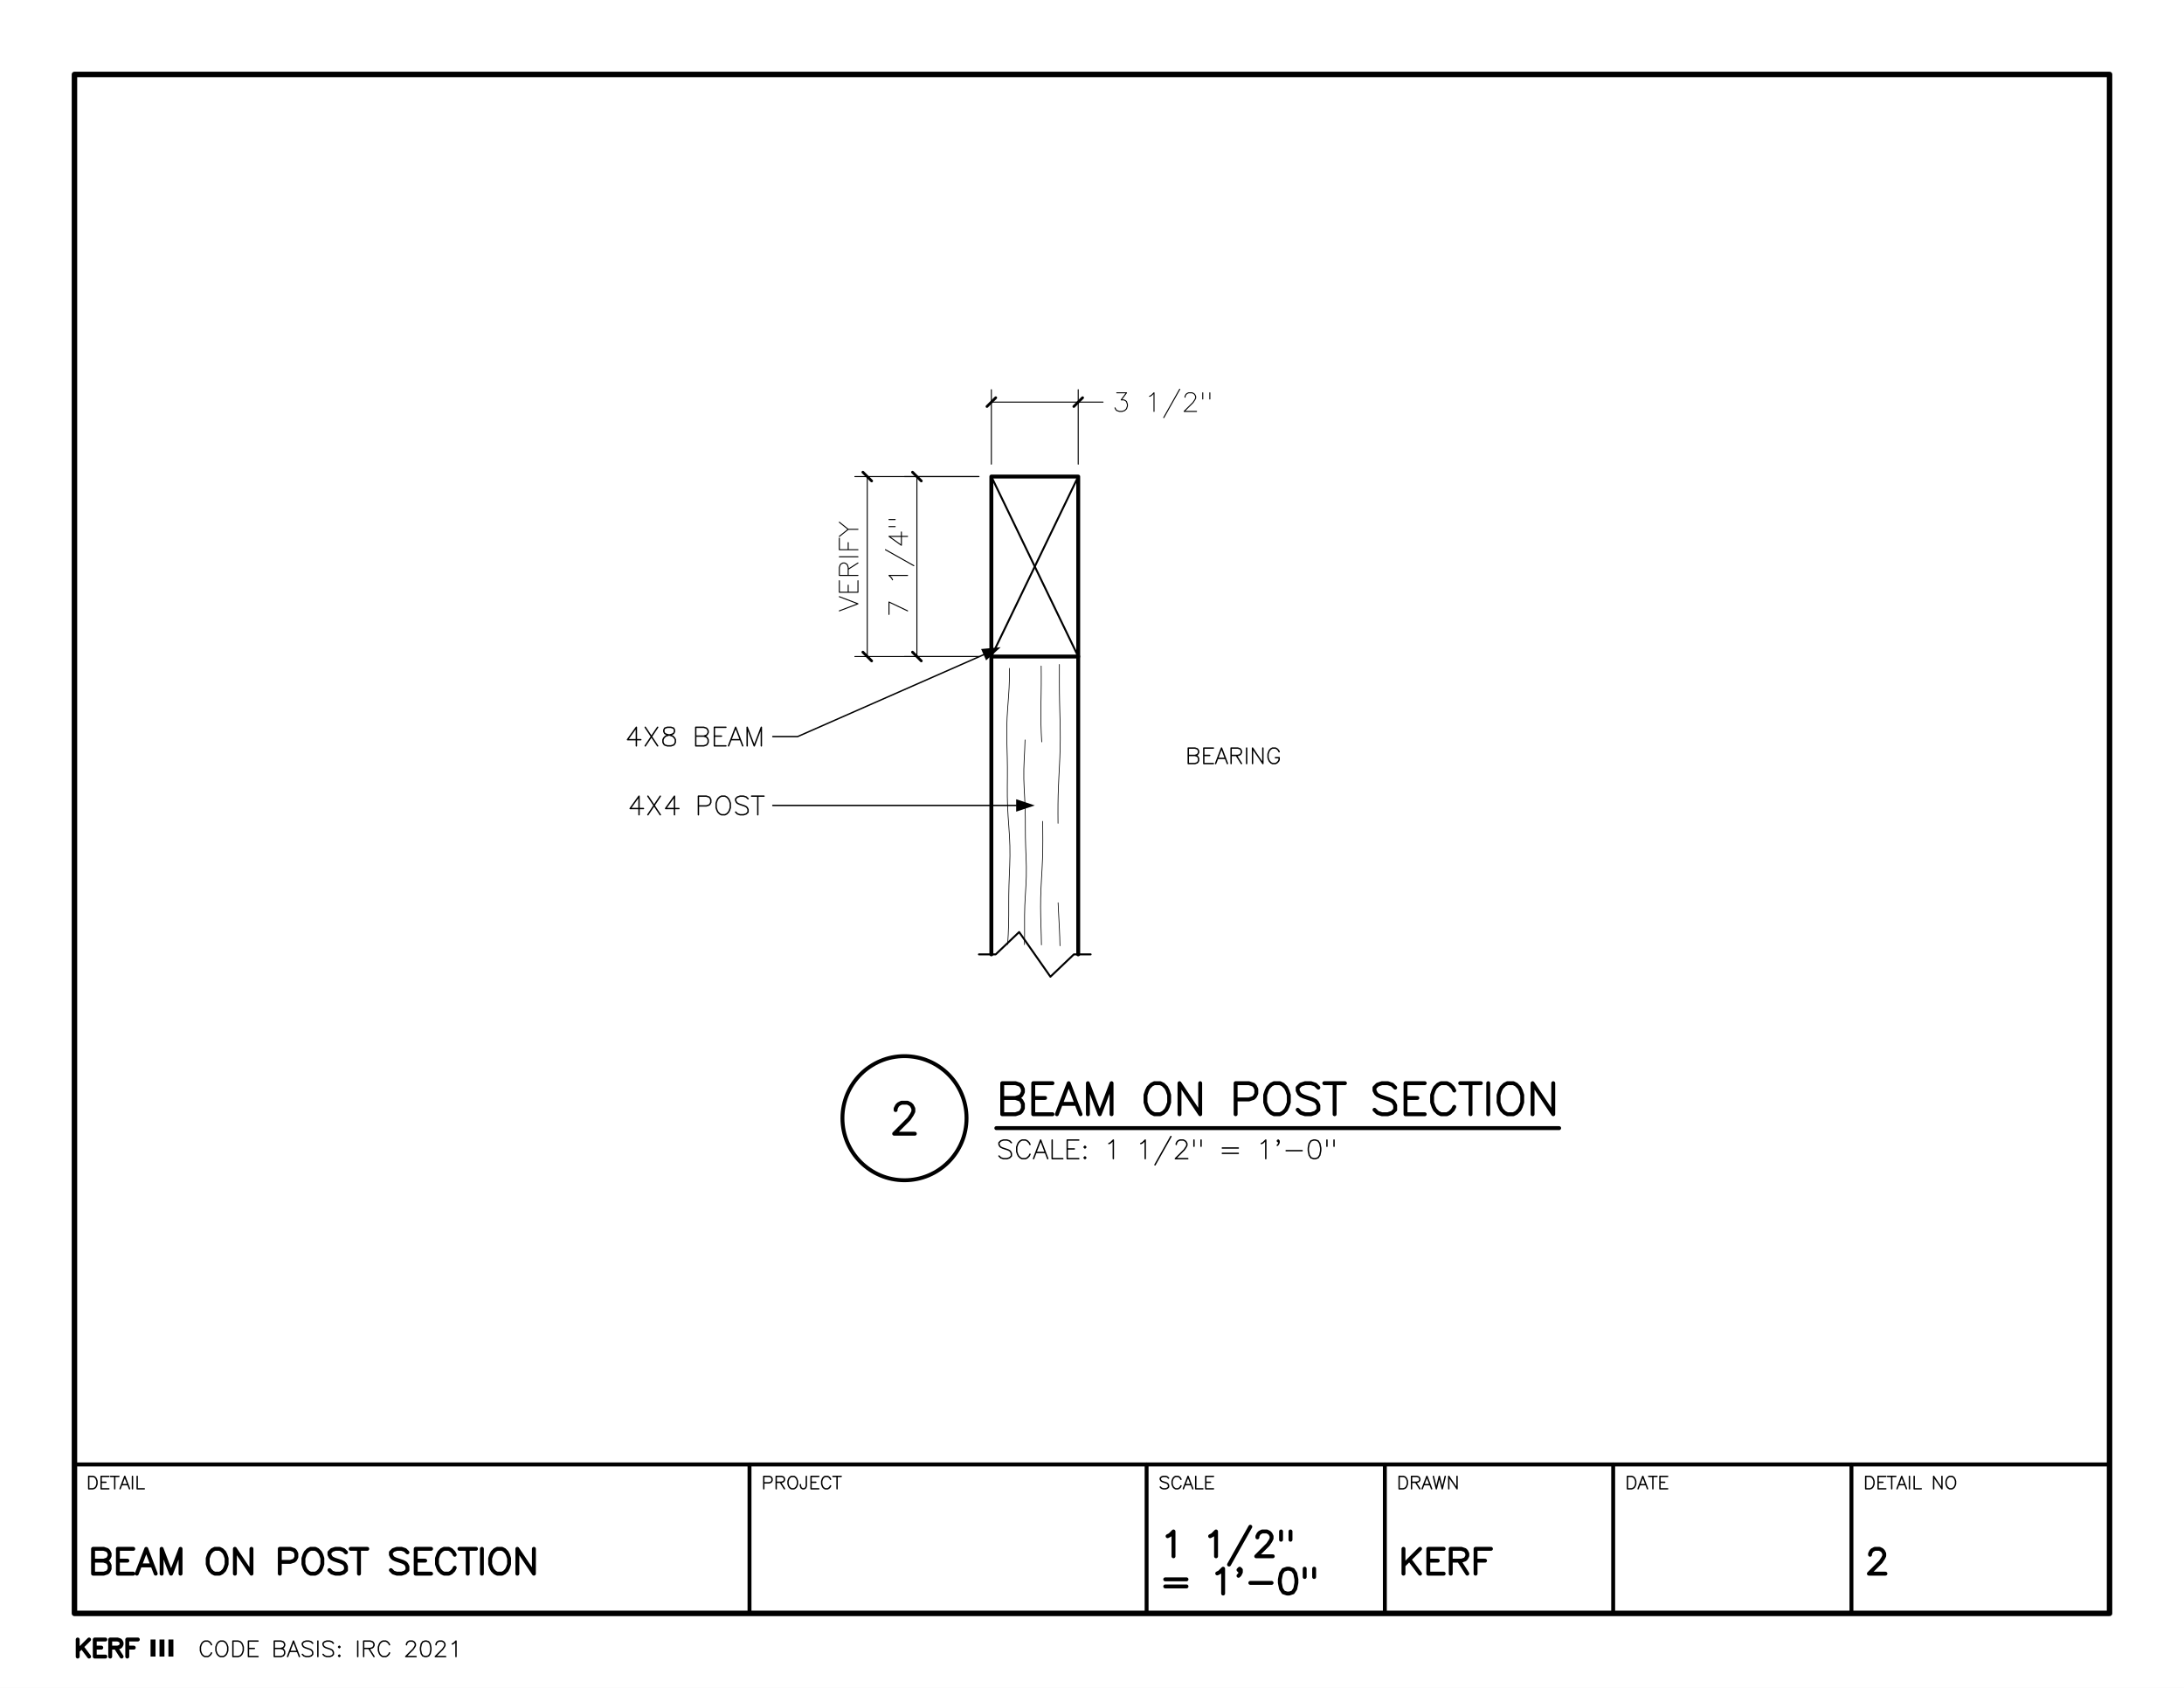
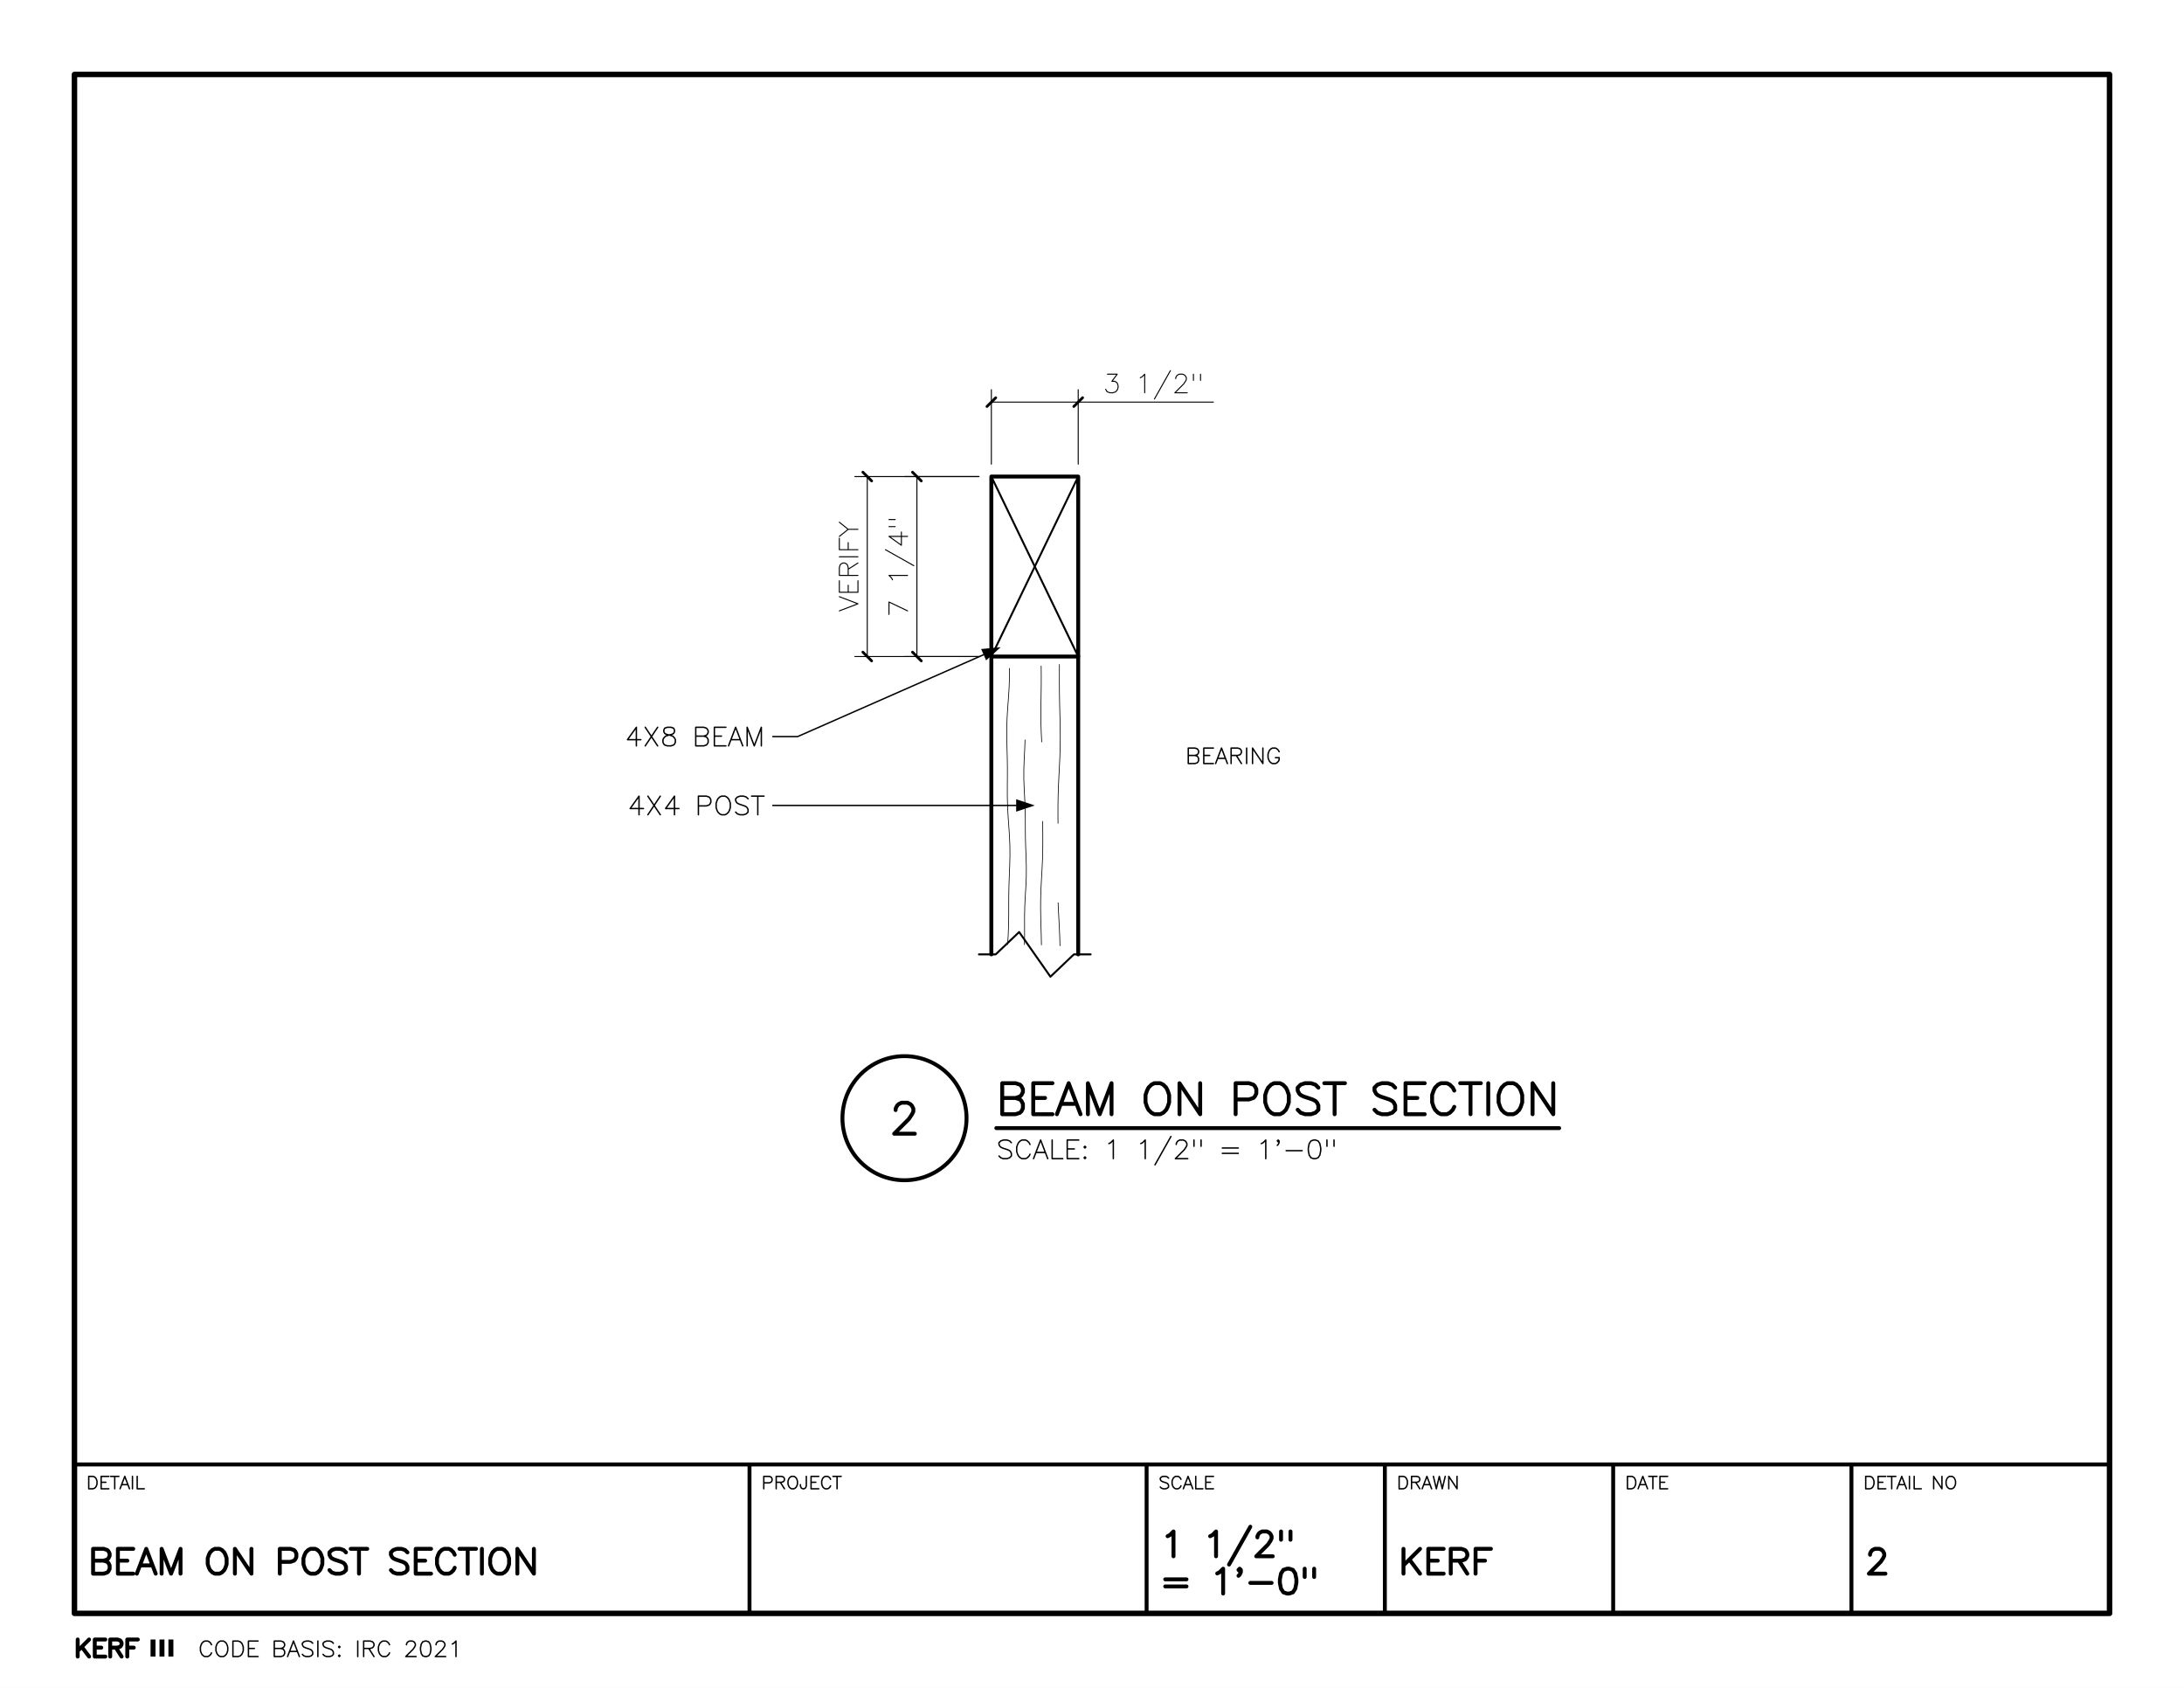
<svg xmlns="http://www.w3.org/2000/svg" width="11in" height="8.5in" viewBox="0 0 1056 816">
  <rect width="100%" height="100%" fill="#fff" />
  <g id="S-DETL-PATT">
    <g data-src="post">
      <path d="M512.517 457.24L512.407 453.08M512.407 453.08L512.233 448.92M512.233 448.92L512.019 444.76M512.019 444.76L511.799 440.6M511.799 440.6L511.607 436.44M511.573 398.04L511.542 393.522M511.542 393.522L511.552 389.005M511.552 389.005L511.63 384.487M511.63 384.487L511.782 379.969M511.782 379.969L511.993 375.452M511.993 375.452L512.228 370.934M512.228 370.934L512.442 366.416M512.442 366.416L512.593 361.899M512.593 361.899L512.658 357.381M512.658 357.381L512.635 352.864M512.635 352.864L512.548 348.346M512.548 348.346L512.432 343.828M512.432 343.828L512.326 339.311M512.326 339.311L512.257 334.793M512.257 334.793L512.231 330.275M512.231 330.275L512.236 325.758M512.236 325.758L512.239 321.24M503.553 456.806L503.46 452.211M503.46 452.211L503.325 447.617M503.325 447.617L503.199 443.023M503.199 443.023L503.138 438.429M503.138 438.429L503.187 433.834M503.187 433.834L503.35 429.24M503.35 429.24L503.593 424.646M503.593 424.646L503.853 420.051M503.853 420.051L504.064 415.457M504.064 415.457L504.186 410.863M504.186 410.863L504.216 406.269M504.216 406.269L504.19 401.674M504.19 401.674L504.158 397.08M503.685 358.68L503.451 354.093M503.451 354.093L503.308 349.507M503.308 349.507L503.271 344.92M503.271 344.92L503.316 340.333M503.316 340.333L503.394 335.747M503.394 335.747L503.452 331.16M503.452 331.16L503.459 326.573M503.459 326.573L503.423 321.987M495.343 456.687L495.404 451.975M495.404 451.975L495.394 447.262M495.394 447.262L495.396 442.549M495.396 442.549L495.507 437.836M495.507 437.836L495.749 433.124M495.749 433.124L496.036 428.411M496.036 428.411L496.233 423.698M496.233 423.698L496.252 418.985M496.252 418.985L496.114 414.273M496.114 414.273L495.928 409.56M495.928 409.56L495.806 404.847M495.806 404.847L495.773 400.135M495.773 400.135L495.76 395.422M495.76 395.422L495.668 390.709M495.668 390.709L495.461 385.996M495.461 385.996L495.207 381.284M495.207 381.284L495.036 376.571M495.036 376.571L495.044 371.858M495.044 371.858L495.22 367.145M495.22 367.145L495.457 362.433M495.457 362.433L495.631 357.72M487.211 456.632L487.49 451.864M487.49 451.864L487.667 447.096M487.667 447.096L487.732 442.328M487.732 442.328L487.735 437.56M487.735 437.56L487.754 432.792M487.754 432.792L487.849 428.024M487.849 428.024L488.022 423.256M488.022 423.256L488.212 418.488M488.212 418.488L488.328 413.72M488.328 413.72L488.293 408.952M488.293 408.952L488.089 404.184M488.089 404.184L487.77 399.416M487.77 399.416L487.434 394.648M487.434 394.648L487.18 389.88M487.18 389.88L487.059 385.112M487.059 385.112L487.052 380.344M487.052 380.344L487.09 375.576M487.09 375.576L487.094 370.808M487.094 370.808L487.021 366.04M487.021 366.04L486.895 361.272M486.895 361.272L486.788 356.504M486.788 356.504L486.787 351.736M486.787 351.736L486.944 346.968M486.944 346.968L487.241 342.2M487.241 342.2L487.598 337.432M487.598 337.432L487.909 332.664M487.909 332.664L488.092 327.896M488.092 327.896L488.125 323.128" fill="none" stroke="#000" stroke-linecap="round" stroke-linejoin="round" stroke-width="0.34" />
    </g>
  </g>
  <g id="S-DETL-BYND">
    <g data-src="beam">
      <path d="M479.336 317.4L521.336 230.4" fill="none" stroke="#000" stroke-linecap="round" stroke-linejoin="round" stroke-width="0.945" />
      <path d="M521.336 317.4L479.336 230.4" fill="none" stroke="#000" stroke-linecap="round" stroke-linejoin="round" stroke-width="0.945" />
    </g>
  </g>
  <g id="S-DETL-CUT">
    <g data-src="post">
      <path d="M521.336 461.4L521.336 317.4L479.336 317.4L479.336 461.4" fill="none" stroke="#000" stroke-linecap="round" stroke-linejoin="round" stroke-width="1.89" />
    </g>
    <g data-src="beam">
      <path d="M521.336 317.4L521.336 230.4L479.336 230.4L479.336 317.4" fill="none" stroke="#000" stroke-linecap="round" stroke-linejoin="round" stroke-width="1.89" />
    </g>
    <g data-src="d_beam">
      <path d="M445.457 319.521L441.214 315.279" fill="none" stroke="#000" stroke-linecap="round" stroke-linejoin="round" stroke-width="1.323" />
      <path d="M445.457 232.521L441.214 228.279" fill="none" stroke="#000" stroke-linecap="round" stroke-linejoin="round" stroke-width="1.323" />
    </g>
    <g data-src="d_beam2">
      <path d="M421.457 319.521L417.214 315.279" fill="none" stroke="#000" stroke-linecap="round" stroke-linejoin="round" stroke-width="1.323" />
      <path d="M421.457 232.521L417.214 228.279" fill="none" stroke="#000" stroke-linecap="round" stroke-linejoin="round" stroke-width="1.323" />
    </g>
    <g data-src="d_pin">
      <path d="M477.214 196.521L481.457 192.279" fill="none" stroke="#000" stroke-linecap="round" stroke-linejoin="round" stroke-width="1.323" />
      <path d="M519.214 196.521L523.457 192.279" fill="none" stroke="#000" stroke-linecap="round" stroke-linejoin="round" stroke-width="1.323" />
    </g>
  </g>
  <g id="S-DETL-BRKL">
    <g data-src="crop">
      <path d="M473.336 461.4L481.436 461.4L492.776 450.6L507.896 472.2L519.236 461.4L527.336 461.4" fill="none" stroke="#000" stroke-linecap="round" stroke-linejoin="round" stroke-width="0.945" />
    </g>
  </g>
  <g id="S-ANNO-NOTE">
    <g data-src="n_beam">
      <path d="M307.693 351.6L303.407 357.6L309.836 357.6M307.693 351.6L307.693 360.6M311.979 351.6L317.979 360.6M317.979 351.6L311.979 360.6M322.693 351.6L321.407 352.029L320.979 352.886L320.979 353.743L321.407 354.6L322.264 355.029L323.979 355.457L325.264 355.886L326.121 356.743L326.55 357.6L326.55 358.886L326.121 359.743L325.693 360.171L324.407 360.6L322.693 360.6L321.407 360.171L320.979 359.743L320.55 358.886L320.55 357.6L320.979 356.743L321.836 355.886L323.121 355.457L324.836 355.029L325.693 354.6L326.121 353.743L326.121 352.886L325.693 352.029L324.407 351.6L322.693 351.6M336.407 351.6L336.407 360.6M336.407 351.6L340.264 351.6L341.55 352.029L341.979 352.457L342.407 353.314L342.407 354.171L341.979 355.029L341.55 355.457L340.264 355.886M336.407 355.886L340.264 355.886L341.55 356.314L341.979 356.743L342.407 357.6L342.407 358.886L341.979 359.743L341.55 360.171L340.264 360.6L336.407 360.6M345.407 351.6L345.407 360.6M345.407 351.6L350.979 351.6M345.407 355.886L348.836 355.886M345.407 360.6L350.979 360.6M355.693 351.6L352.264 360.6M355.693 351.6L359.121 360.6M353.55 357.6L357.836 357.6M361.264 351.6L361.264 360.6M361.264 351.6L364.693 360.6M368.121 351.6L364.693 360.6M368.121 351.6L368.121 360.6" fill="none" stroke="#000" stroke-linecap="round" stroke-linejoin="round" stroke-width="0.68" />
      <path d="M373.676 356.1L385.676 356.1L475.598 316.525" fill="none" stroke="#000" stroke-linecap="round" stroke-linejoin="round" stroke-width="0.68" />
      <path d="M483.836 312.9L474.39 313.779L476.807 319.271L483.836 312.9Z" fill="#000" fill-rule="evenodd" stroke="none" />
    </g>
    <g data-src="n_post2">
      <path d="M308.979 384.9L304.693 390.9L311.121 390.9M308.979 384.9L308.979 393.9M313.264 384.9L319.264 393.9M319.264 384.9L313.264 393.9M326.121 384.9L321.836 390.9L328.264 390.9M326.121 384.9L326.121 393.9M337.693 384.9L337.693 393.9M337.693 384.9L341.55 384.9L342.836 385.329L343.264 385.757L343.693 386.614L343.693 387.9L343.264 388.757L342.836 389.186L341.55 389.614L337.693 389.614M348.836 384.9L347.979 385.329L347.121 386.186L346.693 387.043L346.264 388.329L346.264 390.471L346.693 391.757L347.121 392.614L347.979 393.471L348.836 393.9L350.55 393.9L351.407 393.471L352.264 392.614L352.693 391.757L353.121 390.471L353.121 388.329L352.693 387.043L352.264 386.186L351.407 385.329L350.55 384.9L348.836 384.9M361.693 386.186L360.836 385.329L359.55 384.9L357.836 384.9L356.55 385.329L355.693 386.186L355.693 387.043L356.121 387.9L356.55 388.329L357.407 388.757L359.979 389.614L360.836 390.043L361.264 390.471L361.693 391.329L361.693 392.614L360.836 393.471L359.55 393.9L357.836 393.9L356.55 393.471L355.693 392.614M366.407 384.9L366.407 393.9M363.407 384.9L369.407 384.9" fill="none" stroke="#000" stroke-linecap="round" stroke-linejoin="round" stroke-width="0.68" />
      <path d="M373.676 389.4L385.676 389.4L491.336 389.4" fill="none" stroke="#000" stroke-linecap="round" stroke-linejoin="round" stroke-width="0.68" />
      <path d="M500.336 389.4L491.336 386.4L491.336 392.4L500.336 389.4Z" fill="#000" fill-rule="evenodd" stroke="none" />
    </g>
    <g data-src="l_brg">
      <path d="M574.55 361.65L574.55 369.15M574.55 361.65L577.764 361.65L578.836 362.007L579.193 362.364L579.55 363.079L579.55 363.793L579.193 364.507L578.836 364.864L577.764 365.221M574.55 365.221L577.764 365.221L578.836 365.579L579.193 365.936L579.55 366.65L579.55 367.721L579.193 368.436L578.836 368.793L577.764 369.15L574.55 369.15M582.05 361.65L582.05 369.15M582.05 361.65L586.693 361.65M582.05 365.221L584.907 365.221M582.05 369.15L586.693 369.15M590.621 361.65L587.764 369.15M590.621 361.65L593.479 369.15M588.836 366.65L592.407 366.65M595.264 361.65L595.264 369.15M595.264 361.65L598.479 361.65L599.55 362.007L599.907 362.364L600.264 363.079L600.264 363.793L599.907 364.507L599.55 364.864L598.479 365.221L595.264 365.221M597.764 365.221L600.264 369.15M602.764 361.65L602.764 369.15M605.621 361.65L605.621 369.15M605.621 361.65L610.621 369.15M610.621 361.65L610.621 369.15M618.479 363.436L618.121 362.721L617.407 362.007L616.693 361.65L615.264 361.65L614.55 362.007L613.836 362.721L613.479 363.436L613.121 364.507L613.121 366.293L613.479 367.364L613.836 368.079L614.55 368.793L615.264 369.15L616.693 369.15L617.407 368.793L618.121 368.079L618.479 367.364L618.479 366.293M616.693 366.293L618.479 366.293" fill="none" stroke="#000" stroke-linecap="round" stroke-linejoin="round" stroke-width="0.68" />
    </g>
  </g>
  <g id="S-ANNO-DIMS">
    <g data-src="d_beam">
      <path d="M473.336 317.4L437.336 317.4" fill="none" stroke="#000" stroke-linecap="round" stroke-linejoin="round" stroke-width="0.491" />
      <path d="M473.336 230.4L437.336 230.4" fill="none" stroke="#000" stroke-linecap="round" stroke-linejoin="round" stroke-width="0.491" />
      <path d="M443.336 317.4L443.336 230.4" fill="none" stroke="#000" stroke-linecap="round" stroke-linejoin="round" stroke-width="0.491" />
      <path d="M429.836 291.043L438.836 295.329M429.836 297.043L429.836 291.043M431.55 280.329L431.121 279.471L429.836 278.186L438.836 278.186M428.121 265.757L441.836 273.471M429.836 259.329L435.836 263.614L435.836 257.186M429.836 259.329L438.836 259.329M429.836 254.614L432.836 254.614M429.836 251.186L432.836 251.186" fill="none" stroke="#000" stroke-linecap="round" stroke-linejoin="round" stroke-width="0.491" />
    </g>
    <g data-src="d_beam2">
      <path d="M473.336 317.4L413.336 317.4" fill="none" stroke="#000" stroke-linecap="round" stroke-linejoin="round" stroke-width="0.491" />
      <path d="M473.336 230.4L413.336 230.4" fill="none" stroke="#000" stroke-linecap="round" stroke-linejoin="round" stroke-width="0.491" />
      <path d="M419.336 317.4L419.336 230.4" fill="none" stroke="#000" stroke-linecap="round" stroke-linejoin="round" stroke-width="0.491" />
      <path d="M405.836 295.329L414.836 291.9M405.836 288.471L414.836 291.9M405.836 286.329L414.836 286.329M405.836 286.329L405.836 280.757M410.121 286.329L410.121 282.9M414.836 286.329L414.836 280.757M405.836 278.186L414.836 278.186M405.836 278.186L405.836 274.329L406.264 273.043L406.693 272.614L407.55 272.186L408.407 272.186L409.264 272.614L409.693 273.043L410.121 274.329L410.121 278.186M410.121 275.186L414.836 272.186M405.836 269.186L414.836 269.186M405.836 265.757L414.836 265.757M405.836 265.757L405.836 260.186M410.121 265.757L410.121 262.329M405.836 259.329L410.121 255.9L414.836 255.9M405.836 252.471L410.121 255.9" fill="none" stroke="#000" stroke-linecap="round" stroke-linejoin="round" stroke-width="0.491" />
    </g>
    <g data-src="d_pin">
      <path d="M479.336 224.4L479.336 188.4" fill="none" stroke="#000" stroke-linecap="round" stroke-linejoin="round" stroke-width="0.491" />
      <path d="M521.336 224.4L521.336 188.4" fill="none" stroke="#000" stroke-linecap="round" stroke-linejoin="round" stroke-width="0.491" />
      <path d="M479.336 194.4L521.336 194.4" fill="none" stroke="#000" stroke-linecap="round" stroke-linejoin="round" stroke-width="0.491" />
-       <path d="M521.336 194.4L533.336 194.4" fill="none" stroke="#000" stroke-linecap="round" stroke-linejoin="round" stroke-width="0.491" />
-       <path d="M539.979 189.9L544.693 189.9L542.121 193.329L543.407 193.329L544.264 193.757L544.693 194.186L545.121 195.471L545.121 196.329L544.693 197.614L543.836 198.471L542.55 198.9L541.264 198.9L539.979 198.471L539.55 198.043L539.121 197.186M555.836 191.614L556.693 191.186L557.979 189.9L557.979 198.9M570.407 188.186L562.693 201.9M572.979 192.043L572.979 191.614L573.407 190.757L573.836 190.329L574.693 189.9L576.407 189.9L577.264 190.329L577.693 190.757L578.121 191.614L578.121 192.471L577.693 193.329L576.836 194.614L572.55 198.9L578.55 198.9M581.55 189.9L581.55 192.9M584.979 189.9L584.979 192.9" fill="none" stroke="#000" stroke-linecap="round" stroke-linejoin="round" stroke-width="0.491" />
+       <path d="M521.336 194.4L586.693 194.4" fill="none" stroke="#000" stroke-linecap="round" stroke-linejoin="round" stroke-width="0.491" />
+       <path d="M535.479 180.9L540.193 180.9L537.621 184.329L538.907 184.329L539.764 184.757L540.193 185.186L540.621 186.471L540.621 187.329L540.193 188.614L539.336 189.471L538.05 189.9L536.764 189.9L535.479 189.471L535.05 189.043L534.621 188.186M551.336 182.614L552.193 182.186L553.479 180.9L553.479 189.9M565.907 179.186L558.193 192.9M568.479 183.043L568.479 182.614L568.907 181.757L569.336 181.329L570.193 180.9L571.907 180.9L572.764 181.329L573.193 181.757L573.621 182.614L573.621 183.471L573.193 184.329L572.336 185.614L568.05 189.9L574.05 189.9M577.05 180.9L577.05 183.9M580.479 180.9L580.479 183.9" fill="none" stroke="#000" stroke-linecap="round" stroke-linejoin="round" stroke-width="0.491" />
    </g>
  </g>
  <g id="S-ANNO-TTLB">
    <g data-src="title:B">
      <path d="M407.336 540.6A30 30 0 0 1 467.336 540.6A30 30 0 0 1 407.336 540.6Z" fill="none" stroke="#000" stroke-linecap="round" stroke-linejoin="round" stroke-width="1.89" />
      <path d="M433.05 536.671L433.05 535.957L433.764 534.529L434.479 533.814L435.907 533.1L438.764 533.1L440.193 533.814L440.907 534.529L441.621 535.957L441.621 537.386L440.907 538.814L439.479 540.957L432.336 548.1L442.336 548.1" fill="none" stroke="#000" stroke-linecap="round" stroke-linejoin="round" stroke-width="1.89" />
      <path d="M484.593 523.68L484.593 538.68M484.593 523.68L491.021 523.68L493.164 524.394L493.879 525.109L494.593 526.537L494.593 527.966L493.879 529.394L493.164 530.109L491.021 530.823M484.593 530.823L491.021 530.823L493.164 531.537L493.879 532.251L494.593 533.68L494.593 535.823L493.879 537.251L493.164 537.966L491.021 538.68L484.593 538.68M499.593 523.68L499.593 538.68M499.593 523.68L508.879 523.68M499.593 530.823L505.307 530.823M499.593 538.68L508.879 538.68M516.736 523.68L511.021 538.68M516.736 523.68L522.45 538.68M513.164 533.68L520.307 533.68M526.021 523.68L526.021 538.68M526.021 523.68L531.736 538.68M537.45 523.68L531.736 538.68M537.45 523.68L537.45 538.68M558.164 523.68L556.736 524.394L555.307 525.823L554.593 527.251L553.879 529.394L553.879 532.966L554.593 535.109L555.307 536.537L556.736 537.966L558.164 538.68L561.021 538.68L562.45 537.966L563.879 536.537L564.593 535.109L565.307 532.966L565.307 529.394L564.593 527.251L563.879 525.823L562.45 524.394L561.021 523.68L558.164 523.68M570.307 523.68L570.307 538.68M570.307 523.68L580.307 538.68M580.307 523.68L580.307 538.68M597.45 523.68L597.45 538.68M597.45 523.68L603.879 523.68L606.021 524.394L606.736 525.109L607.45 526.537L607.45 528.68L606.736 530.109L606.021 530.823L603.879 531.537L597.45 531.537M616.021 523.68L614.593 524.394L613.164 525.823L612.45 527.251L611.736 529.394L611.736 532.966L612.45 535.109L613.164 536.537L614.593 537.966L616.021 538.68L618.879 538.68L620.307 537.966L621.736 536.537L622.45 535.109L623.164 532.966L623.164 529.394L622.45 527.251L621.736 525.823L620.307 524.394L618.879 523.68L616.021 523.68M637.45 525.823L636.021 524.394L633.879 523.68L631.021 523.68L628.879 524.394L627.45 525.823L627.45 527.251L628.164 528.68L628.879 529.394L630.307 530.109L634.593 531.537L636.021 532.251L636.736 532.966L637.45 534.394L637.45 536.537L636.021 537.966L633.879 538.68L631.021 538.68L628.879 537.966L627.45 536.537M645.307 523.68L645.307 538.68M640.307 523.68L650.307 523.68M674.593 525.823L673.164 524.394L671.021 523.68L668.164 523.68L666.021 524.394L664.593 525.823L664.593 527.251L665.307 528.68L666.021 529.394L667.45 530.109L671.736 531.537L673.164 532.251L673.879 532.966L674.593 534.394L674.593 536.537L673.164 537.966L671.021 538.68L668.164 538.68L666.021 537.966L664.593 536.537M679.593 523.68L679.593 538.68M679.593 523.68L688.879 523.68M679.593 530.823L685.307 530.823M679.593 538.68L688.879 538.68M703.164 527.251L702.45 525.823L701.021 524.394L699.593 523.68L696.736 523.68L695.307 524.394L693.879 525.823L693.164 527.251L692.45 529.394L692.45 532.966L693.164 535.109L693.879 536.537L695.307 537.966L696.736 538.68L699.593 538.68L701.021 537.966L702.45 536.537L703.164 535.109M711.021 523.68L711.021 538.68M706.021 523.68L716.021 523.68M719.593 523.68L719.593 538.68M728.879 523.68L727.45 524.394L726.021 525.823L725.307 527.251L724.593 529.394L724.593 532.966L725.307 535.109L726.021 536.537L727.45 537.966L728.879 538.68L731.736 538.68L733.164 537.966L734.593 536.537L735.307 535.109L736.021 532.966L736.021 529.394L735.307 527.251L734.593 525.823L733.164 524.394L731.736 523.68L728.879 523.68M741.021 523.68L741.021 538.68M741.021 523.68L751.021 538.68M751.021 523.68L751.021 538.68" fill="none" stroke="#000" stroke-linecap="round" stroke-linejoin="round" stroke-width="1.89" />
      <path d="M481.736 545.4L753.879 545.4" fill="none" stroke="#000" stroke-linecap="round" stroke-linejoin="round" stroke-width="1.89" />
      <path d="M489.021 552.446L488.164 551.589L486.879 551.16L485.164 551.16L483.879 551.589L483.021 552.446L483.021 553.303L483.45 554.16L483.879 554.589L484.736 555.017L487.307 555.874L488.164 556.303L488.593 556.731L489.021 557.589L489.021 558.874L488.164 559.731L486.879 560.16L485.164 560.16L483.879 559.731L483.021 558.874M498.021 553.303L497.593 552.446L496.736 551.589L495.879 551.16L494.164 551.16L493.307 551.589L492.45 552.446L492.021 553.303L491.593 554.589L491.593 556.731L492.021 558.017L492.45 558.874L493.307 559.731L494.164 560.16L495.879 560.16L496.736 559.731L497.593 558.874L498.021 558.017M503.164 551.16L499.736 560.16M503.164 551.16L506.593 560.16M501.021 557.16L505.307 557.16M508.736 551.16L508.736 560.16M508.736 560.16L513.879 560.16M516.021 551.16L516.021 560.16M516.021 551.16L521.593 551.16M516.021 555.446L519.45 555.446M516.021 560.16L521.593 560.16M524.593 554.16L524.164 554.589L524.593 555.017L525.021 554.589L524.593 554.16M524.593 559.303L524.164 559.731L524.593 560.16L525.021 559.731L524.593 559.303M536.164 552.874L537.021 552.446L538.307 551.16L538.307 560.16M551.593 552.874L552.45 552.446L553.736 551.16L553.736 560.16M566.164 549.446L558.45 563.16M568.736 553.303L568.736 552.874L569.164 552.017L569.593 551.589L570.45 551.16L572.164 551.16L573.021 551.589L573.45 552.017L573.879 552.874L573.879 553.731L573.45 554.589L572.593 555.874L568.307 560.16L574.307 560.16M577.307 551.16L577.307 554.16M580.736 551.16L580.736 554.16M591.021 555.017L598.736 555.017M591.021 557.589L598.736 557.589M609.879 552.874L610.736 552.446L612.021 551.16L612.021 560.16M618.021 552.017L617.593 551.589L618.021 551.16L618.45 551.589L618.45 552.446L618.021 553.303L617.593 553.731M621.879 556.303L629.593 556.303M635.164 551.16L633.879 551.589L633.021 552.874L632.593 555.017L632.593 556.303L633.021 558.446L633.879 559.731L635.164 560.16L636.021 560.16L637.307 559.731L638.164 558.446L638.593 556.303L638.593 555.017L638.164 552.874L637.307 551.589L636.021 551.16L635.164 551.16M641.593 551.16L641.593 554.16M645.021 551.16L645.021 554.16" fill="none" stroke="#000" stroke-linecap="round" stroke-linejoin="round" stroke-width="0.68" />
    </g>
    <g data-src="sheet">
      <path d="M36 780L1020 780L1020 36L36 36L36 780Z" fill="none" stroke="#000" stroke-linecap="round" stroke-linejoin="round" stroke-width="2.646" />
      <path d="M36 780L1020 780L1020 708L36 708L36 780Z" fill="none" stroke="#000" stroke-linecap="round" stroke-linejoin="round" stroke-width="1.89" />
      <path d="M42.903 713.76L42.903 719.76M42.903 713.76L44.903 713.76L45.76 714.046L46.331 714.617L46.617 715.189L46.903 716.046L46.903 717.474L46.617 718.331L46.331 718.903L45.76 719.474L44.903 719.76L42.903 719.76M48.903 713.76L48.903 719.76M48.903 713.76L52.617 713.76M48.903 716.617L51.189 716.617M48.903 719.76L52.617 719.76M55.474 713.76L55.474 719.76M53.474 713.76L57.474 713.76M60.331 713.76L58.046 719.76M60.331 713.76L62.617 719.76M58.903 717.76L61.76 717.76M64.046 713.76L64.046 719.76M66.331 713.76L66.331 719.76M66.331 719.76L69.76 719.76" fill="none" stroke="#000" stroke-linecap="round" stroke-linejoin="round" stroke-width="0.68" />
      <path d="M45.006 748.8L45.006 760.8M45.006 748.8L50.149 748.8L51.863 749.371L52.434 749.943L53.006 751.086L53.006 752.229L52.434 753.371L51.863 753.943L50.149 754.514M45.006 754.514L50.149 754.514L51.863 755.086L52.434 755.657L53.006 756.8L53.006 758.514L52.434 759.657L51.863 760.229L50.149 760.8L45.006 760.8M57.006 748.8L57.006 760.8M57.006 748.8L64.434 748.8M57.006 754.514L61.577 754.514M57.006 760.8L64.434 760.8M70.72 748.8L66.149 760.8M70.72 748.8L75.291 760.8M67.863 756.8L73.577 756.8M78.149 748.8L78.149 760.8M78.149 748.8L82.72 760.8M87.291 748.8L82.72 760.8M87.291 748.8L87.291 760.8M103.863 748.8L102.72 749.371L101.577 750.514L101.006 751.657L100.434 753.371L100.434 756.229L101.006 757.943L101.577 759.086L102.72 760.229L103.863 760.8L106.149 760.8L107.291 760.229L108.434 759.086L109.006 757.943L109.577 756.229L109.577 753.371L109.006 751.657L108.434 750.514L107.291 749.371L106.149 748.8L103.863 748.8M113.577 748.8L113.577 760.8M113.577 748.8L121.577 760.8M121.577 748.8L121.577 760.8M135.291 748.8L135.291 760.8M135.291 748.8L140.434 748.8L142.149 749.371L142.72 749.943L143.291 751.086L143.291 752.8L142.72 753.943L142.149 754.514L140.434 755.086L135.291 755.086M150.149 748.8L149.006 749.371L147.863 750.514L147.291 751.657L146.72 753.371L146.72 756.229L147.291 757.943L147.863 759.086L149.006 760.229L150.149 760.8L152.434 760.8L153.577 760.229L154.72 759.086L155.291 757.943L155.863 756.229L155.863 753.371L155.291 751.657L154.72 750.514L153.577 749.371L152.434 748.8L150.149 748.8M167.291 750.514L166.149 749.371L164.434 748.8L162.149 748.8L160.434 749.371L159.291 750.514L159.291 751.657L159.863 752.8L160.434 753.371L161.577 753.943L165.006 755.086L166.149 755.657L166.72 756.229L167.291 757.371L167.291 759.086L166.149 760.229L164.434 760.8L162.149 760.8L160.434 760.229L159.291 759.086M173.577 748.8L173.577 760.8M169.577 748.8L177.577 748.8M197.006 750.514L195.863 749.371L194.149 748.8L191.863 748.8L190.149 749.371L189.006 750.514L189.006 751.657L189.577 752.8L190.149 753.371L191.291 753.943L194.72 755.086L195.863 755.657L196.434 756.229L197.006 757.371L197.006 759.086L195.863 760.229L194.149 760.8L191.863 760.8L190.149 760.229L189.006 759.086M201.006 748.8L201.006 760.8M201.006 748.8L208.434 748.8M201.006 754.514L205.577 754.514M201.006 760.8L208.434 760.8M219.863 751.657L219.291 750.514L218.149 749.371L217.006 748.8L214.72 748.8L213.577 749.371L212.434 750.514L211.863 751.657L211.291 753.371L211.291 756.229L211.863 757.943L212.434 759.086L213.577 760.229L214.72 760.8L217.006 760.8L218.149 760.229L219.291 759.086L219.863 757.943M226.149 748.8L226.149 760.8M222.149 748.8L230.149 748.8M233.006 748.8L233.006 760.8M240.434 748.8L239.291 749.371L238.149 750.514L237.577 751.657L237.006 753.371L237.006 756.229L237.577 757.943L238.149 759.086L239.291 760.229L240.434 760.8L242.72 760.8L243.863 760.229L245.006 759.086L245.577 757.943L246.149 756.229L246.149 753.371L245.577 751.657L245.006 750.514L243.863 749.371L242.72 748.8L240.434 748.8M250.149 748.8L250.149 760.8M250.149 748.8L258.149 760.8M258.149 748.8L258.149 760.8" fill="none" stroke="#000" stroke-linecap="round" stroke-linejoin="round" stroke-width="1.89" />
      <path d="M362.4 780L362.4 708" fill="none" stroke="#000" stroke-linecap="round" stroke-linejoin="round" stroke-width="1.89" />
      <path d="M369.303 713.76L369.303 719.76M369.303 713.76L371.874 713.76L372.731 714.046L373.017 714.331L373.303 714.903L373.303 715.76L373.017 716.331L372.731 716.617L371.874 716.903L369.303 716.903M375.303 713.76L375.303 719.76M375.303 713.76L377.874 713.76L378.731 714.046L379.017 714.331L379.303 714.903L379.303 715.474L379.017 716.046L378.731 716.331L377.874 716.617L375.303 716.617M377.303 716.617L379.303 719.76M382.731 713.76L382.16 714.046L381.589 714.617L381.303 715.189L381.017 716.046L381.017 717.474L381.303 718.331L381.589 718.903L382.16 719.474L382.731 719.76L383.874 719.76L384.446 719.474L385.017 718.903L385.303 718.331L385.589 717.474L385.589 716.046L385.303 715.189L385.017 714.617L384.446 714.046L383.874 713.76L382.731 713.76M389.874 713.76L389.874 718.331L389.589 719.189L389.303 719.474L388.731 719.76L388.16 719.76L387.589 719.474L387.303 719.189L387.017 718.331L387.017 717.76M392.16 713.76L392.16 719.76M392.16 713.76L395.874 713.76M392.16 716.617L394.446 716.617M392.16 719.76L395.874 719.76M401.589 715.189L401.303 714.617L400.731 714.046L400.16 713.76L399.017 713.76L398.446 714.046L397.874 714.617L397.589 715.189L397.303 716.046L397.303 717.474L397.589 718.331L397.874 718.903L398.446 719.474L399.017 719.76L400.16 719.76L400.731 719.474L401.303 718.903L401.589 718.331M404.731 713.76L404.731 719.76M402.731 713.76L406.731 713.76" fill="none" stroke="#000" stroke-linecap="round" stroke-linejoin="round" stroke-width="0.68" />
      <path d="M554.4 780L554.4 708" fill="none" stroke="#000" stroke-linecap="round" stroke-linejoin="round" stroke-width="1.89" />
      <path d="M565.017 714.617L564.446 714.046L563.589 713.76L562.446 713.76L561.589 714.046L561.017 714.617L561.017 715.189L561.303 715.76L561.589 716.046L562.16 716.331L563.874 716.903L564.446 717.189L564.731 717.474L565.017 718.046L565.017 718.903L564.446 719.474L563.589 719.76L562.446 719.76L561.589 719.474L561.017 718.903M571.017 715.189L570.731 714.617L570.16 714.046L569.589 713.76L568.446 713.76L567.874 714.046L567.303 714.617L567.017 715.189L566.731 716.046L566.731 717.474L567.017 718.331L567.303 718.903L567.874 719.474L568.446 719.76L569.589 719.76L570.16 719.474L570.731 718.903L571.017 718.331M574.446 713.76L572.16 719.76M574.446 713.76L576.731 719.76M573.017 717.76L575.874 717.76M578.16 713.76L578.16 719.76M578.16 719.76L581.589 719.76M583.017 713.76L583.017 719.76M583.017 713.76L586.731 713.76M583.017 716.617L585.303 716.617M583.017 719.76L586.731 719.76" fill="none" stroke="#000" stroke-linecap="round" stroke-linejoin="round" stroke-width="0.68" />
      <path d="M564.549 742.686L565.691 742.114L567.406 740.4L567.406 752.4M585.12 742.686L586.263 742.114L587.977 740.4L587.977 752.4M604.549 738.114L594.263 756.4M607.977 743.257L607.977 742.686L608.549 741.543L609.12 740.971L610.263 740.4L612.549 740.4L613.691 740.971L614.263 741.543L614.834 742.686L614.834 743.829L614.263 744.971L613.12 746.686L607.406 752.4L615.406 752.4M619.406 740.4L619.406 744.4M623.977 740.4L623.977 744.4" fill="none" stroke="#000" stroke-linecap="round" stroke-linejoin="round" stroke-width="1.89" />
      <path d="M563.406 763.543L573.691 763.543M563.406 766.971L573.691 766.971M588.549 760.686L589.691 760.114L591.406 758.4L591.406 770.4M599.406 759.543L598.834 758.971L599.406 758.4L599.977 758.971L599.977 760.114L599.406 761.257L598.834 761.829M604.549 765.257L614.834 765.257M622.263 758.4L620.549 758.971L619.406 760.686L618.834 763.543L618.834 765.257L619.406 768.114L620.549 769.829L622.263 770.4L623.406 770.4L625.12 769.829L626.263 768.114L626.834 765.257L626.834 763.543L626.263 760.686L625.12 758.971L623.406 758.4L622.263 758.4M630.834 758.4L630.834 762.4M635.406 758.4L635.406 762.4" fill="none" stroke="#000" stroke-linecap="round" stroke-linejoin="round" stroke-width="1.89" />
      <path d="M669.6 780L669.6 708" fill="none" stroke="#000" stroke-linecap="round" stroke-linejoin="round" stroke-width="1.89" />
      <path d="M676.503 713.76L676.503 719.76M676.503 713.76L678.503 713.76L679.36 714.046L679.931 714.617L680.217 715.189L680.503 716.046L680.503 717.474L680.217 718.331L679.931 718.903L679.36 719.474L678.503 719.76L676.503 719.76M682.503 713.76L682.503 719.76M682.503 713.76L685.074 713.76L685.931 714.046L686.217 714.331L686.503 714.903L686.503 715.474L686.217 716.046L685.931 716.331L685.074 716.617L682.503 716.617M684.503 716.617L686.503 719.76M689.931 713.76L687.646 719.76M689.931 713.76L692.217 719.76M688.503 717.76L691.36 717.76M693.074 713.76L694.503 719.76M695.931 713.76L694.503 719.76M695.931 713.76L697.36 719.76M698.789 713.76L697.36 719.76M700.503 713.76L700.503 719.76M700.503 713.76L704.503 719.76M704.503 713.76L704.503 719.76" fill="none" stroke="#000" stroke-linecap="round" stroke-linejoin="round" stroke-width="0.68" />
      <path d="M678.606 748.8L678.606 760.8M686.606 748.8L678.606 756.8M681.463 753.943L686.606 760.8M690.606 748.8L690.606 760.8M690.606 748.8L698.034 748.8M690.606 754.514L695.177 754.514M690.606 760.8L698.034 760.8M701.463 748.8L701.463 760.8M701.463 748.8L706.606 748.8L708.32 749.371L708.891 749.943L709.463 751.086L709.463 752.229L708.891 753.371L708.32 753.943L706.606 754.514L701.463 754.514M705.463 754.514L709.463 760.8M713.463 748.8L713.463 760.8M713.463 748.8L720.891 748.8M713.463 754.514L718.034 754.514" fill="none" stroke="#000" stroke-linecap="round" stroke-linejoin="round" stroke-width="1.89" />
      <path d="M780 780L780 708" fill="none" stroke="#000" stroke-linecap="round" stroke-linejoin="round" stroke-width="1.89" />
      <path d="M786.903 713.76L786.903 719.76M786.903 713.76L788.903 713.76L789.76 714.046L790.331 714.617L790.617 715.189L790.903 716.046L790.903 717.474L790.617 718.331L790.331 718.903L789.76 719.474L788.903 719.76L786.903 719.76M794.331 713.76L792.046 719.76M794.331 713.76L796.617 719.76M792.903 717.76L795.76 717.76M799.189 713.76L799.189 719.76M797.189 713.76L801.189 713.76M802.617 713.76L802.617 719.76M802.617 713.76L806.331 713.76M802.617 716.617L804.903 716.617M802.617 719.76L806.331 719.76" fill="none" stroke="#000" stroke-linecap="round" stroke-linejoin="round" stroke-width="0.68" />
      <path d="M895.2 780L895.2 708" fill="none" stroke="#000" stroke-linecap="round" stroke-linejoin="round" stroke-width="1.89" />
      <path d="M902.103 713.76L902.103 719.76M902.103 713.76L904.103 713.76L904.96 714.046L905.531 714.617L905.817 715.189L906.103 716.046L906.103 717.474L905.817 718.331L905.531 718.903L904.96 719.474L904.103 719.76L902.103 719.76M908.103 713.76L908.103 719.76M908.103 713.76L911.817 713.76M908.103 716.617L910.389 716.617M908.103 719.76L911.817 719.76M914.674 713.76L914.674 719.76M912.674 713.76L916.674 713.76M919.531 713.76L917.246 719.76M919.531 713.76L921.817 719.76M918.103 717.76L920.96 717.76M923.246 713.76L923.246 719.76M925.531 713.76L925.531 719.76M925.531 719.76L928.96 719.76M934.96 713.76L934.96 719.76M934.96 713.76L938.96 719.76M938.96 713.76L938.96 719.76M942.674 713.76L942.103 714.046L941.531 714.617L941.246 715.189L940.96 716.046L940.96 717.474L941.246 718.331L941.531 718.903L942.103 719.474L942.674 719.76L943.817 719.76L944.389 719.474L944.96 718.903L945.246 718.331L945.531 717.474L945.531 716.046L945.246 715.189L944.96 714.617L944.389 714.046L943.817 713.76L942.674 713.76" fill="none" stroke="#000" stroke-linecap="round" stroke-linejoin="round" stroke-width="0.68" />
      <path d="M904.206 751.657L904.206 751.086L904.777 749.943L905.349 749.371L906.491 748.8L908.777 748.8L909.92 749.371L910.491 749.943L911.063 751.086L911.063 752.229L910.491 753.371L909.349 755.086L903.634 760.8L911.634 760.8" fill="none" stroke="#000" stroke-linecap="round" stroke-linejoin="round" stroke-width="1.89" />
      <path d="M37.571 792.63L37.571 800.88M43.071 792.63L37.571 798.13M39.536 796.166L43.071 800.88M45.821 792.63L45.821 800.88M45.821 792.63L50.929 792.63M45.821 796.559L48.964 796.559M45.821 800.88L50.929 800.88M53.286 792.63L53.286 800.88M53.286 792.63L56.821 792.63L58 793.023L58.393 793.416L58.786 794.201L58.786 794.987L58.393 795.773L58 796.166L56.821 796.559L53.286 796.559M56.036 796.559L58.786 800.88M61.536 792.63L61.536 800.88M61.536 792.63L66.643 792.63M61.536 796.559L64.679 796.559" fill="none" stroke="#000" stroke-linecap="round" stroke-linejoin="round" stroke-width="1.89" />
      <path d="M72.796 800.88L75.196 800.88L75.196 792.63L72.796 792.63L72.796 800.88Z" fill="#000" fill-rule="evenodd" stroke="none" />
      <path d="M77.116 800.88L79.516 800.88L79.516 792.63L77.116 792.63L77.116 800.88Z" fill="#000" fill-rule="evenodd" stroke="none" />
      <path d="M81.436 800.88L83.836 800.88L83.836 792.63L81.436 792.63L81.436 800.88Z" fill="#000" fill-rule="evenodd" stroke="none" />
      <path d="M102.264 795.166L101.907 794.451L101.193 793.737L100.479 793.38L99.05 793.38L98.336 793.737L97.621 794.451L97.264 795.166L96.907 796.237L96.907 798.023L97.264 799.094L97.621 799.809L98.336 800.523L99.05 800.88L100.479 800.88L101.193 800.523L101.907 799.809L102.264 799.094M106.55 793.38L105.836 793.737L105.121 794.451L104.764 795.166L104.407 796.237L104.407 798.023L104.764 799.094L105.121 799.809L105.836 800.523L106.55 800.88L107.979 800.88L108.693 800.523L109.407 799.809L109.764 799.094L110.121 798.023L110.121 796.237L109.764 795.166L109.407 794.451L108.693 793.737L107.979 793.38L106.55 793.38M112.621 793.38L112.621 800.88M112.621 793.38L115.121 793.38L116.193 793.737L116.907 794.451L117.264 795.166L117.621 796.237L117.621 798.023L117.264 799.094L116.907 799.809L116.193 800.523L115.121 800.88L112.621 800.88M120.121 793.38L120.121 800.88M120.121 793.38L124.764 793.38M120.121 796.951L122.979 796.951M120.121 800.88L124.764 800.88M132.621 793.38L132.621 800.88M132.621 793.38L135.836 793.38L136.907 793.737L137.264 794.094L137.621 794.809L137.621 795.523L137.264 796.237L136.907 796.594L135.836 796.951M132.621 796.951L135.836 796.951L136.907 797.309L137.264 797.666L137.621 798.38L137.621 799.451L137.264 800.166L136.907 800.523L135.836 800.88L132.621 800.88M141.907 793.38L139.05 800.88M141.907 793.38L144.764 800.88M140.121 798.38L143.693 798.38M151.193 794.451L150.479 793.737L149.407 793.38L147.979 793.38L146.907 793.737L146.193 794.451L146.193 795.166L146.55 795.88L146.907 796.237L147.621 796.594L149.764 797.309L150.479 797.666L150.836 798.023L151.193 798.737L151.193 799.809L150.479 800.523L149.407 800.88L147.979 800.88L146.907 800.523L146.193 799.809M153.693 793.38L153.693 800.88M161.193 794.451L160.479 793.737L159.407 793.38L157.979 793.38L156.907 793.737L156.193 794.451L156.193 795.166L156.55 795.88L156.907 796.237L157.621 796.594L159.764 797.309L160.479 797.666L160.836 798.023L161.193 798.737L161.193 799.809L160.479 800.523L159.407 800.88L157.979 800.88L156.907 800.523L156.193 799.809M164.05 795.88L163.693 796.237L164.05 796.594L164.407 796.237L164.05 795.88M164.05 800.166L163.693 800.523L164.05 800.88L164.407 800.523L164.05 800.166M172.979 793.38L172.979 800.88M175.836 793.38L175.836 800.88M175.836 793.38L179.05 793.38L180.121 793.737L180.479 794.094L180.836 794.809L180.836 795.523L180.479 796.237L180.121 796.594L179.05 796.951L175.836 796.951M178.336 796.951L180.836 800.88M188.336 795.166L187.979 794.451L187.264 793.737L186.55 793.38L185.121 793.38L184.407 793.737L183.693 794.451L183.336 795.166L182.979 796.237L182.979 798.023L183.336 799.094L183.693 799.809L184.407 800.523L185.121 800.88L186.55 800.88L187.264 800.523L187.979 799.809L188.336 799.094M196.55 795.166L196.55 794.809L196.907 794.094L197.264 793.737L197.979 793.38L199.407 793.38L200.121 793.737L200.479 794.094L200.836 794.809L200.836 795.523L200.479 796.237L199.764 797.309L196.193 800.88L201.193 800.88M205.479 793.38L204.407 793.737L203.693 794.809L203.336 796.594L203.336 797.666L203.693 799.451L204.407 800.523L205.479 800.88L206.193 800.88L207.264 800.523L207.979 799.451L208.336 797.666L208.336 796.594L207.979 794.809L207.264 793.737L206.193 793.38L205.479 793.38M210.836 795.166L210.836 794.809L211.193 794.094L211.55 793.737L212.264 793.38L213.693 793.38L214.407 793.737L214.764 794.094L215.121 794.809L215.121 795.523L214.764 796.237L214.05 797.309L210.479 800.88L215.479 800.88M218.693 794.809L219.407 794.451L220.479 793.38L220.479 800.88" fill="none" stroke="#000" stroke-linecap="round" stroke-linejoin="round" stroke-width="0.68" />
    </g>
  </g>
</svg>
